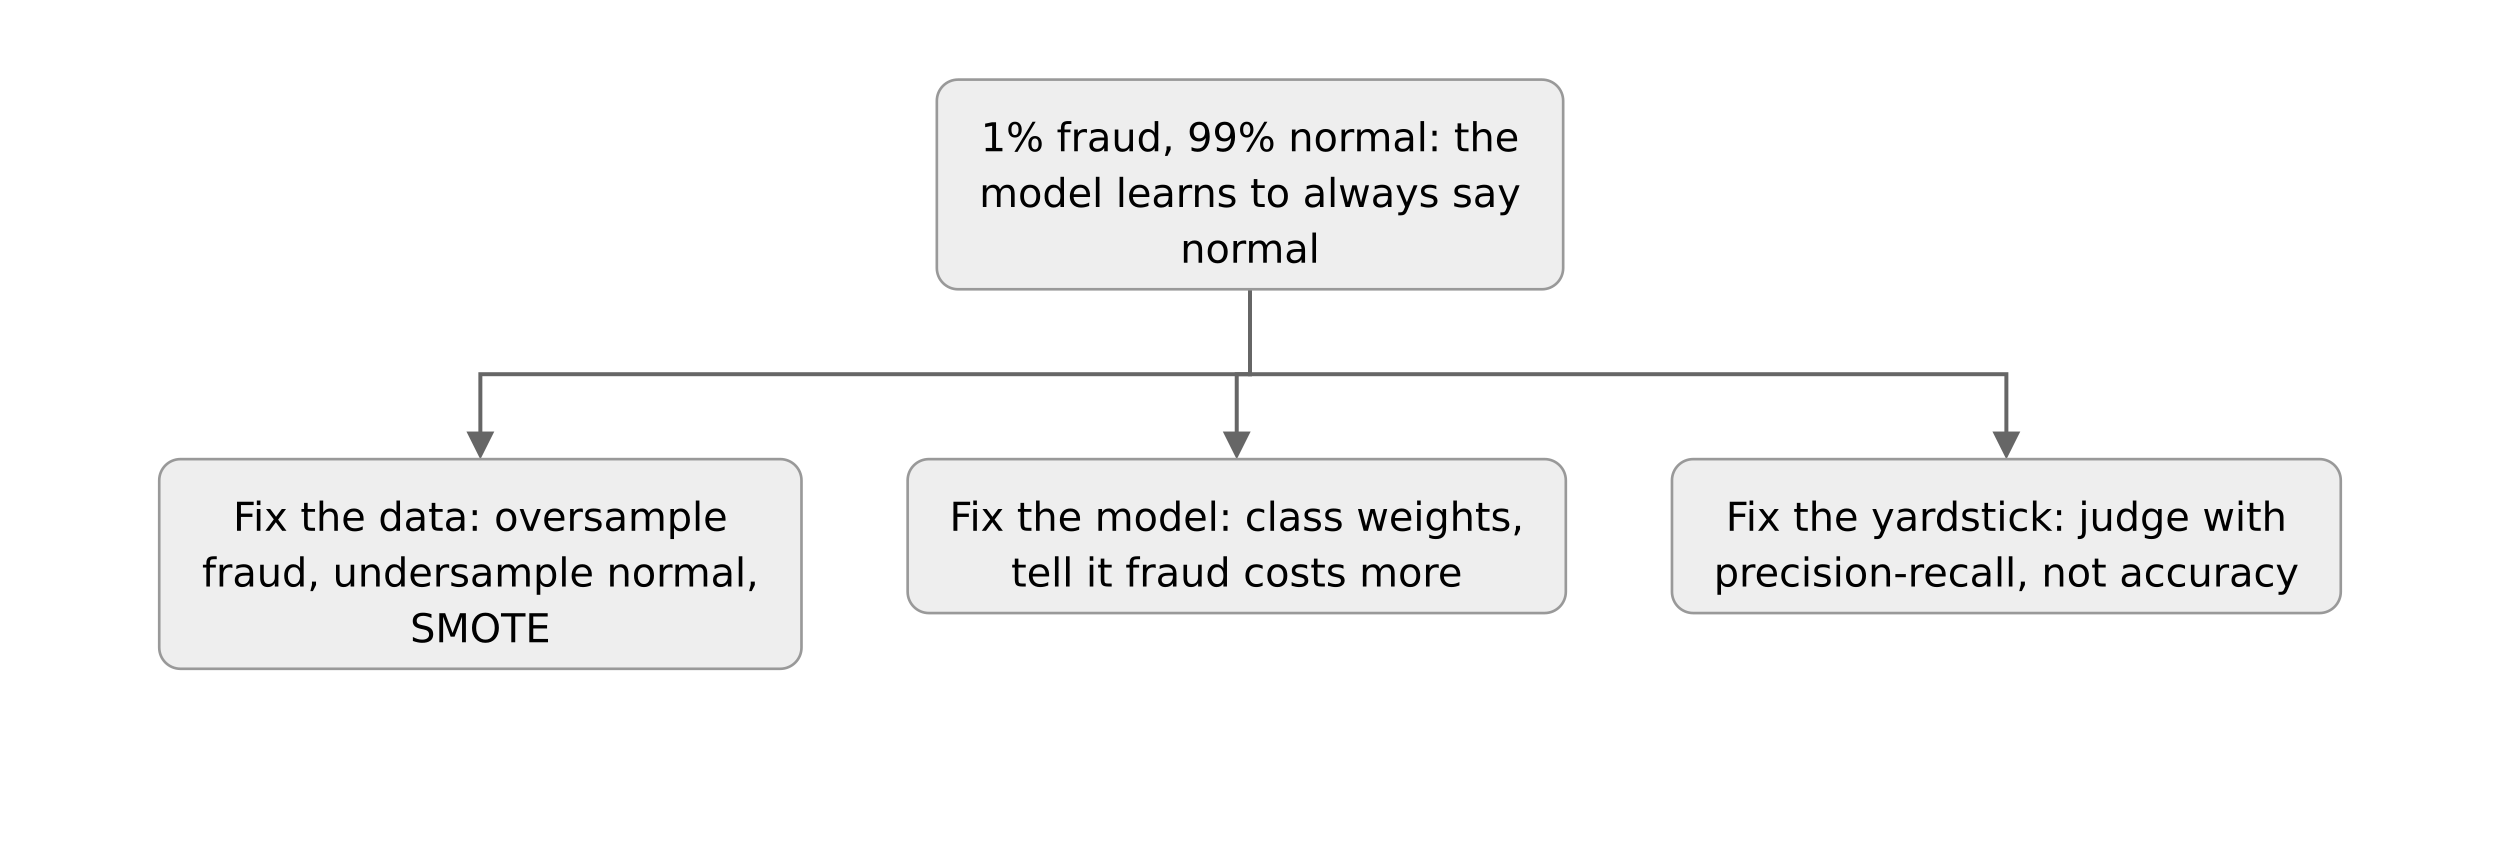
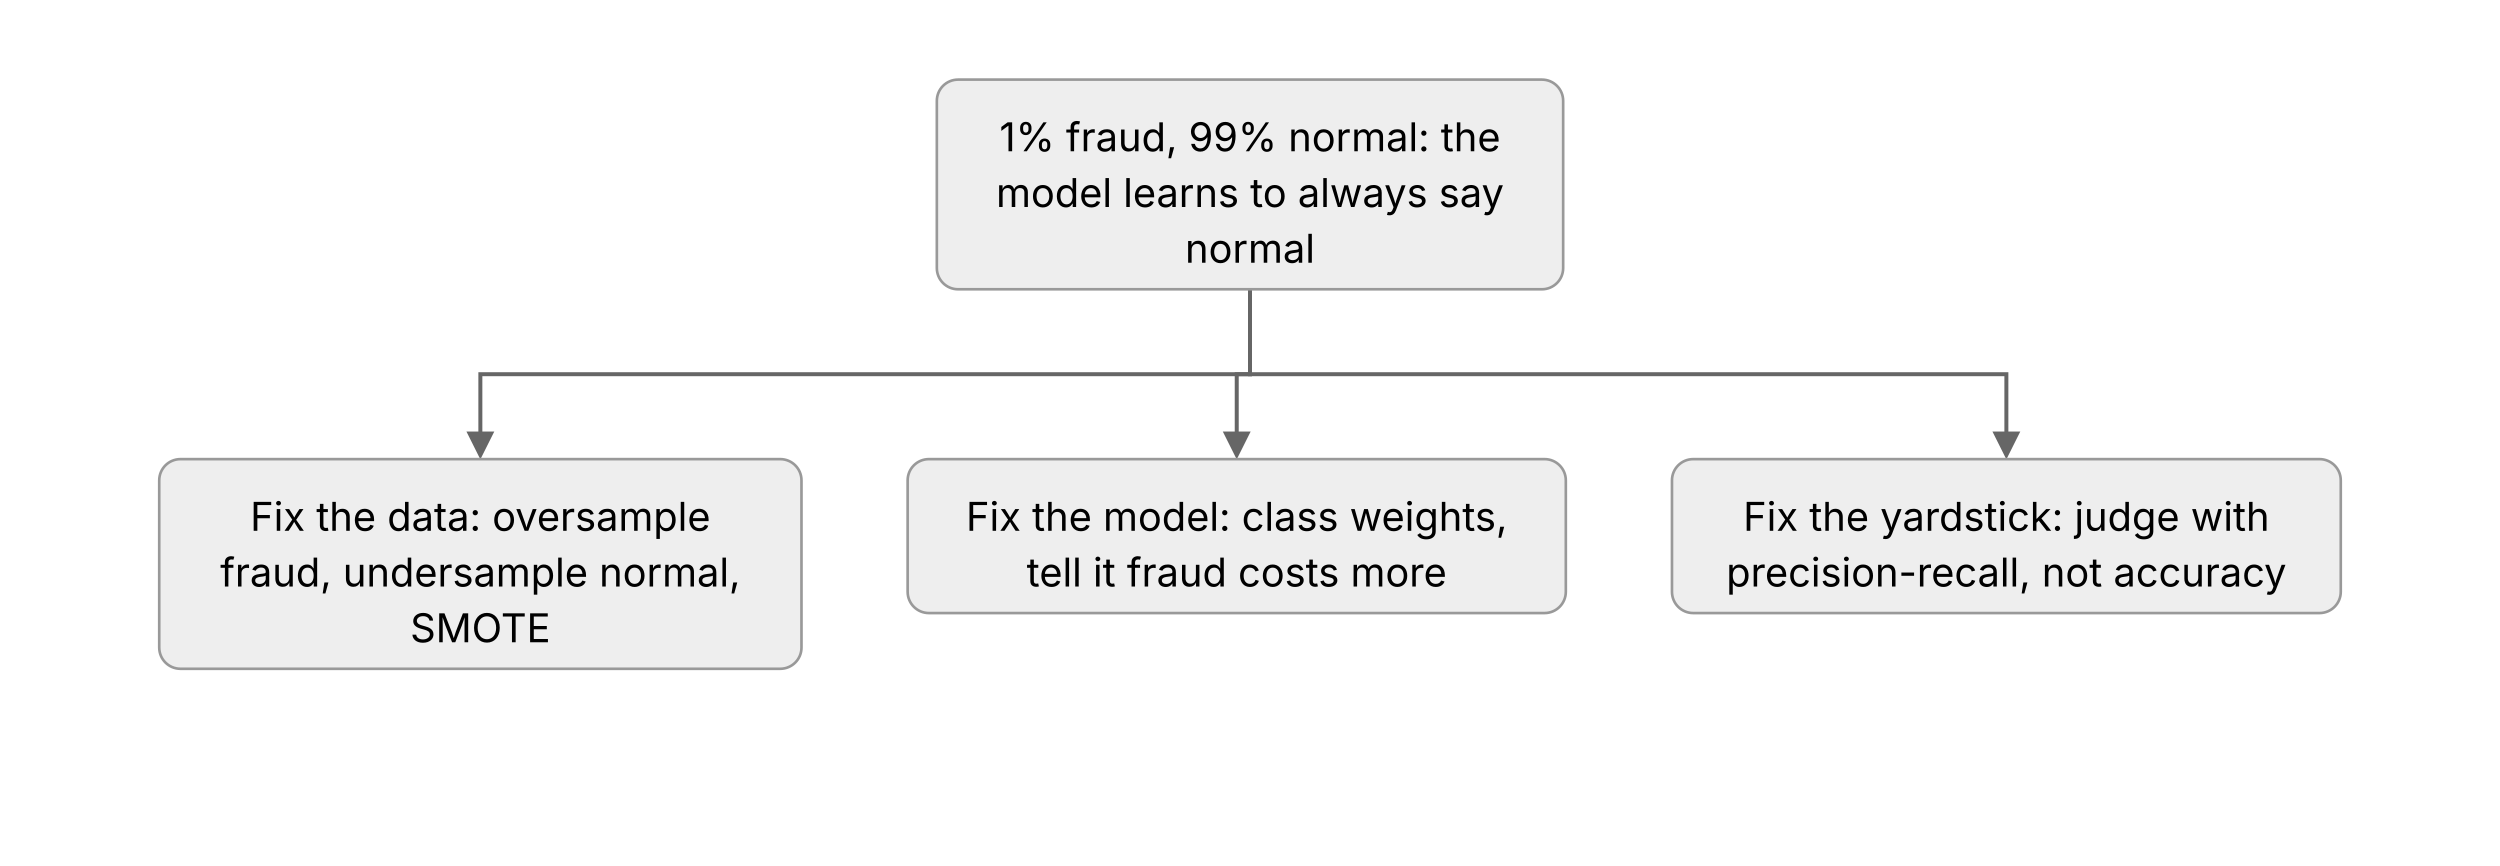
- <svg xmlns="http://www.w3.org/2000/svg" width="100%" viewBox="0 0 942 326" role="img" style="background:#ffffff;font-family:DejaVu Sans,Verdana,sans-serif">
+ <svg xmlns="http://www.w3.org/2000/svg" width="100%" viewBox="0 0 942 326" role="img" style="background:#ffffff;font-family:'Anthropic Sans',Inter,'Source Sans 3','IBM Plex Sans',sans-serif">
  <defs>
    <marker id="ah" viewBox="0 0 10 10" refX="8" refY="5" markerWidth="7" markerHeight="7" orient="auto-start-reverse">
      <path d="M0,0 L10,5 L0,10 z" fill="#666" />
    </marker>
  </defs>
  <path d="M471,109 V141 H181 V171" fill="none" stroke="#666" stroke-width="1.5" marker-end="url(#ah)" />
  <path d="M471,109 V141 H466 V171" fill="none" stroke="#666" stroke-width="1.5" marker-end="url(#ah)" />
  <path d="M471,109 V141 H756 V171" fill="none" stroke="#666" stroke-width="1.5" marker-end="url(#ah)" />
  <rect x="353" y="30" width="236" height="79" rx="8" fill="#eeeeee" stroke="#999999" stroke-width="1" />
  <text x="471" y="57" text-anchor="middle" font-size="15" fill="#000">1% fraud, 99% normal: the</text>
  <text x="471" y="78" text-anchor="middle" font-size="15" fill="#000">model learns to always say</text>
  <text x="471" y="99" text-anchor="middle" font-size="15" fill="#000">normal</text>
  <rect x="60" y="173" width="242" height="79" rx="8" fill="#eeeeee" stroke="#999999" stroke-width="1" />
  <text x="181" y="200" text-anchor="middle" font-size="15" fill="#000">Fix the data: oversample</text>
  <text x="181" y="221" text-anchor="middle" font-size="15" fill="#000">fraud, undersample normal,</text>
  <text x="181" y="242" text-anchor="middle" font-size="15" fill="#000">SMOTE</text>
  <rect x="342" y="173" width="248" height="58" rx="8" fill="#eeeeee" stroke="#999999" stroke-width="1" />
  <text x="466" y="200" text-anchor="middle" font-size="15" fill="#000">Fix the model: class weights,</text>
  <text x="466" y="221" text-anchor="middle" font-size="15" fill="#000">tell it fraud costs more</text>
  <rect x="630" y="173" width="252" height="58" rx="8" fill="#eeeeee" stroke="#999999" stroke-width="1" />
  <text x="756" y="200" text-anchor="middle" font-size="15" fill="#000">Fix the yardstick: judge with</text>
  <text x="756" y="221" text-anchor="middle" font-size="15" fill="#000">precision-recall, not accuracy</text>
</svg>
